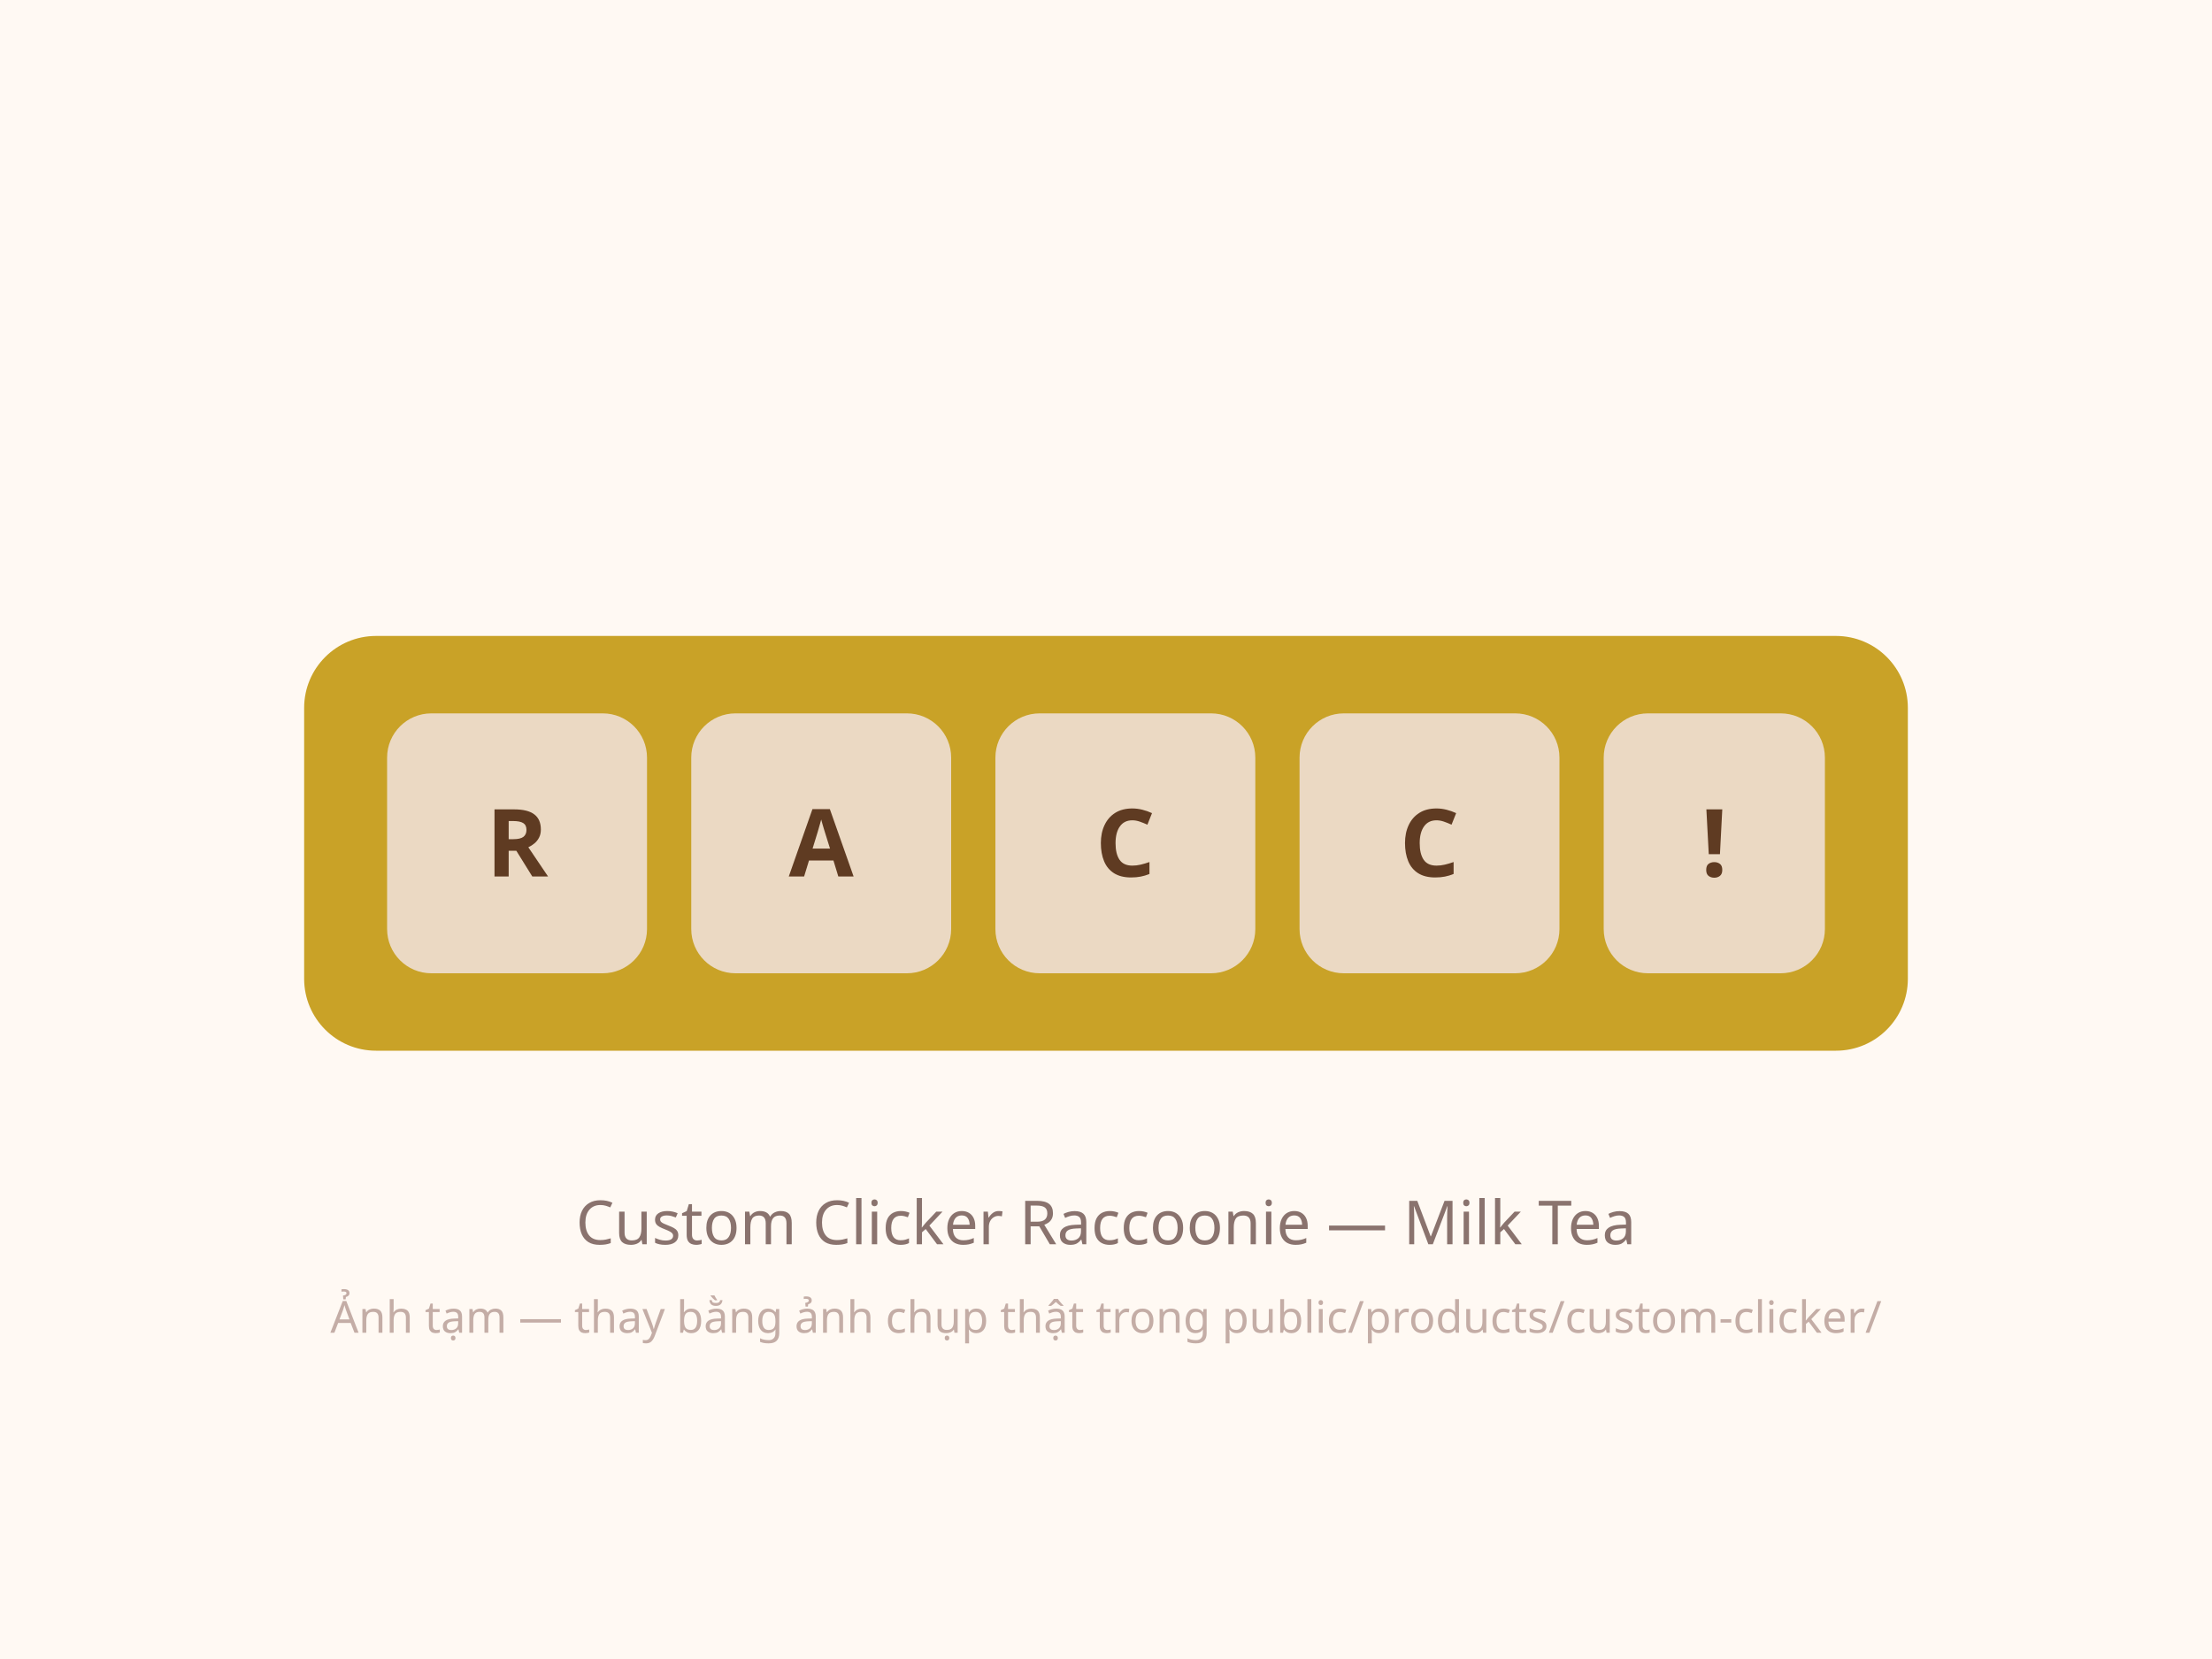
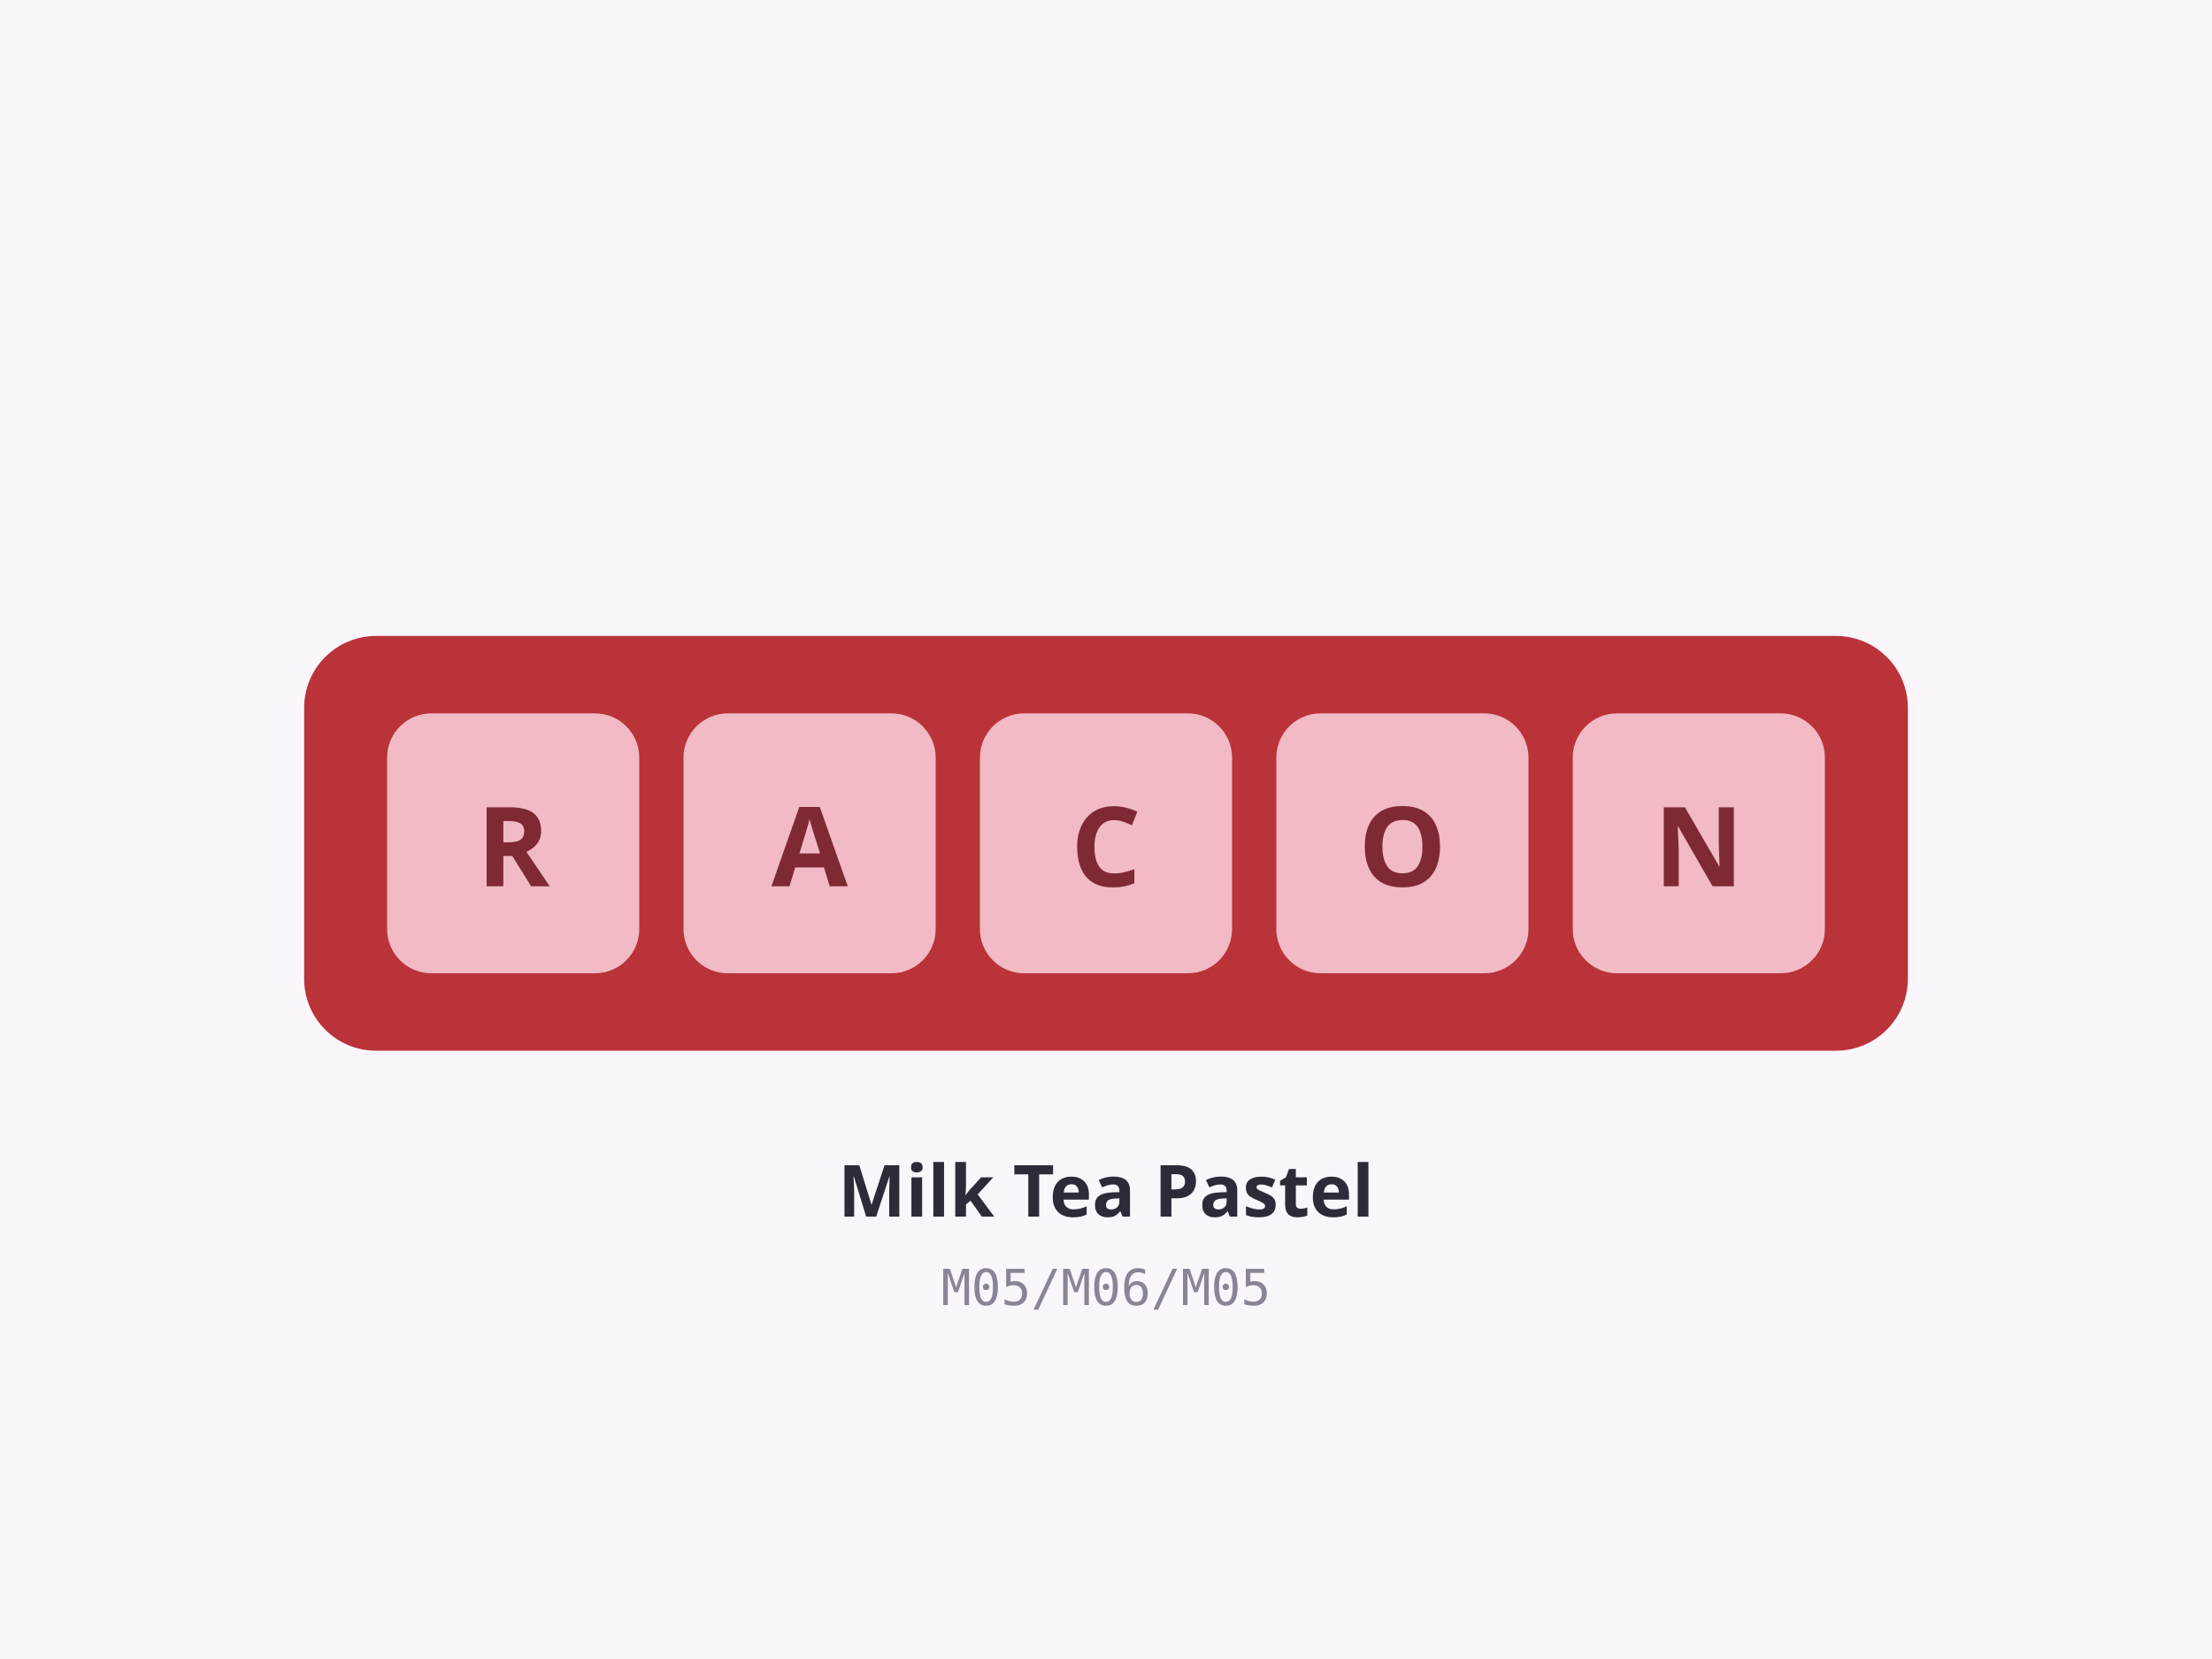
- <svg xmlns="http://www.w3.org/2000/svg" viewBox="0 0 800 600" width="800" height="600" role="img" aria-label="Custom Clicker Raccoonie — Milk Tea">
-   <rect width="800" height="600" fill="#FFF9F3" />
-   <rect x="110" y="230" width="580" height="150" rx="26" fill="#C9A227" />
-   <g fill="#EBD9C3">
-     <rect x="140" y="258" width="94" height="94" rx="16" />
-     <rect x="250" y="258" width="94" height="94" rx="16" />
-     <rect x="360" y="258" width="94" height="94" rx="16" />
-     <rect x="470" y="258" width="94" height="94" rx="16" />
-     <rect x="580" y="258" width="80" height="94" rx="16" />
-   </g>
-   <g fill="#5F3B22" font-family="sans-serif" font-size="34" font-weight="700" text-anchor="middle">
-     <text x="187" y="317">R</text>
-     <text x="297" y="317">A</text>
-     <text x="407" y="317">C</text>
-     <text x="517" y="317">C</text>
-     <text x="620" y="317">!</text>
-   </g>
-   <text x="400" y="450" font-family="sans-serif" font-size="22" fill="#8A736E" text-anchor="middle">Custom Clicker Raccoonie — Milk Tea</text>
-   <text x="400" y="482" font-family="sans-serif" font-size="16" fill="#C4ADA6" text-anchor="middle">Ảnh tạm — thay bằng ảnh chụp thật trong public/products/custom-clicker/</text>
+ <svg xmlns="http://www.w3.org/2000/svg" viewBox="0 0 800 600" width="800" height="600" role="img" aria-label="Custom Clicker Raccoonie — bộ màu Milk Tea Pastel">
+   <rect width="800" height="600" fill="#FBF5FC" />
+   <rect x="110" y="230" width="580" height="150" rx="26" fill="#B93338" />
+   <rect x="140.0" y="258" width="91.2" height="94" rx="16" fill="#F1BAC4" />
+   <text x="185.6" y="305" text-anchor="middle" dominant-baseline="central" font-family="Be Vietnam Pro, sans-serif" font-weight="700" font-size="40" fill="#7E2934">R</text>
+   <rect x="247.2" y="258" width="91.2" height="94" rx="16" fill="#F1BAC4" />
+   <text x="292.8" y="305" text-anchor="middle" dominant-baseline="central" font-family="Be Vietnam Pro, sans-serif" font-weight="700" font-size="40" fill="#7E2934">A</text>
+   <rect x="354.4" y="258" width="91.2" height="94" rx="16" fill="#F1BAC4" />
+   <text x="400.0" y="305" text-anchor="middle" dominant-baseline="central" font-family="Be Vietnam Pro, sans-serif" font-weight="700" font-size="40" fill="#7E2934">C</text>
+   <rect x="461.6" y="258" width="91.2" height="94" rx="16" fill="#F1BAC4" />
+   <text x="507.2" y="305" text-anchor="middle" dominant-baseline="central" font-family="Be Vietnam Pro, sans-serif" font-weight="700" font-size="40" fill="#7E2934">O</text>
+   <rect x="568.8" y="258" width="91.2" height="94" rx="16" fill="#F1BAC4" />
+   <text x="614.4" y="305" text-anchor="middle" dominant-baseline="central" font-family="Be Vietnam Pro, sans-serif" font-weight="700" font-size="40" fill="#7E2934">N</text>
+   <text x="400" y="440" text-anchor="middle" font-family="Be Vietnam Pro, sans-serif" font-size="26" font-weight="700" fill="#2F2A38">Milk Tea Pastel</text>
+   <text x="400" y="472" text-anchor="middle" font-family="monospace" font-size="18" fill="#8B8494">M05/M06/M05</text>
</svg>
